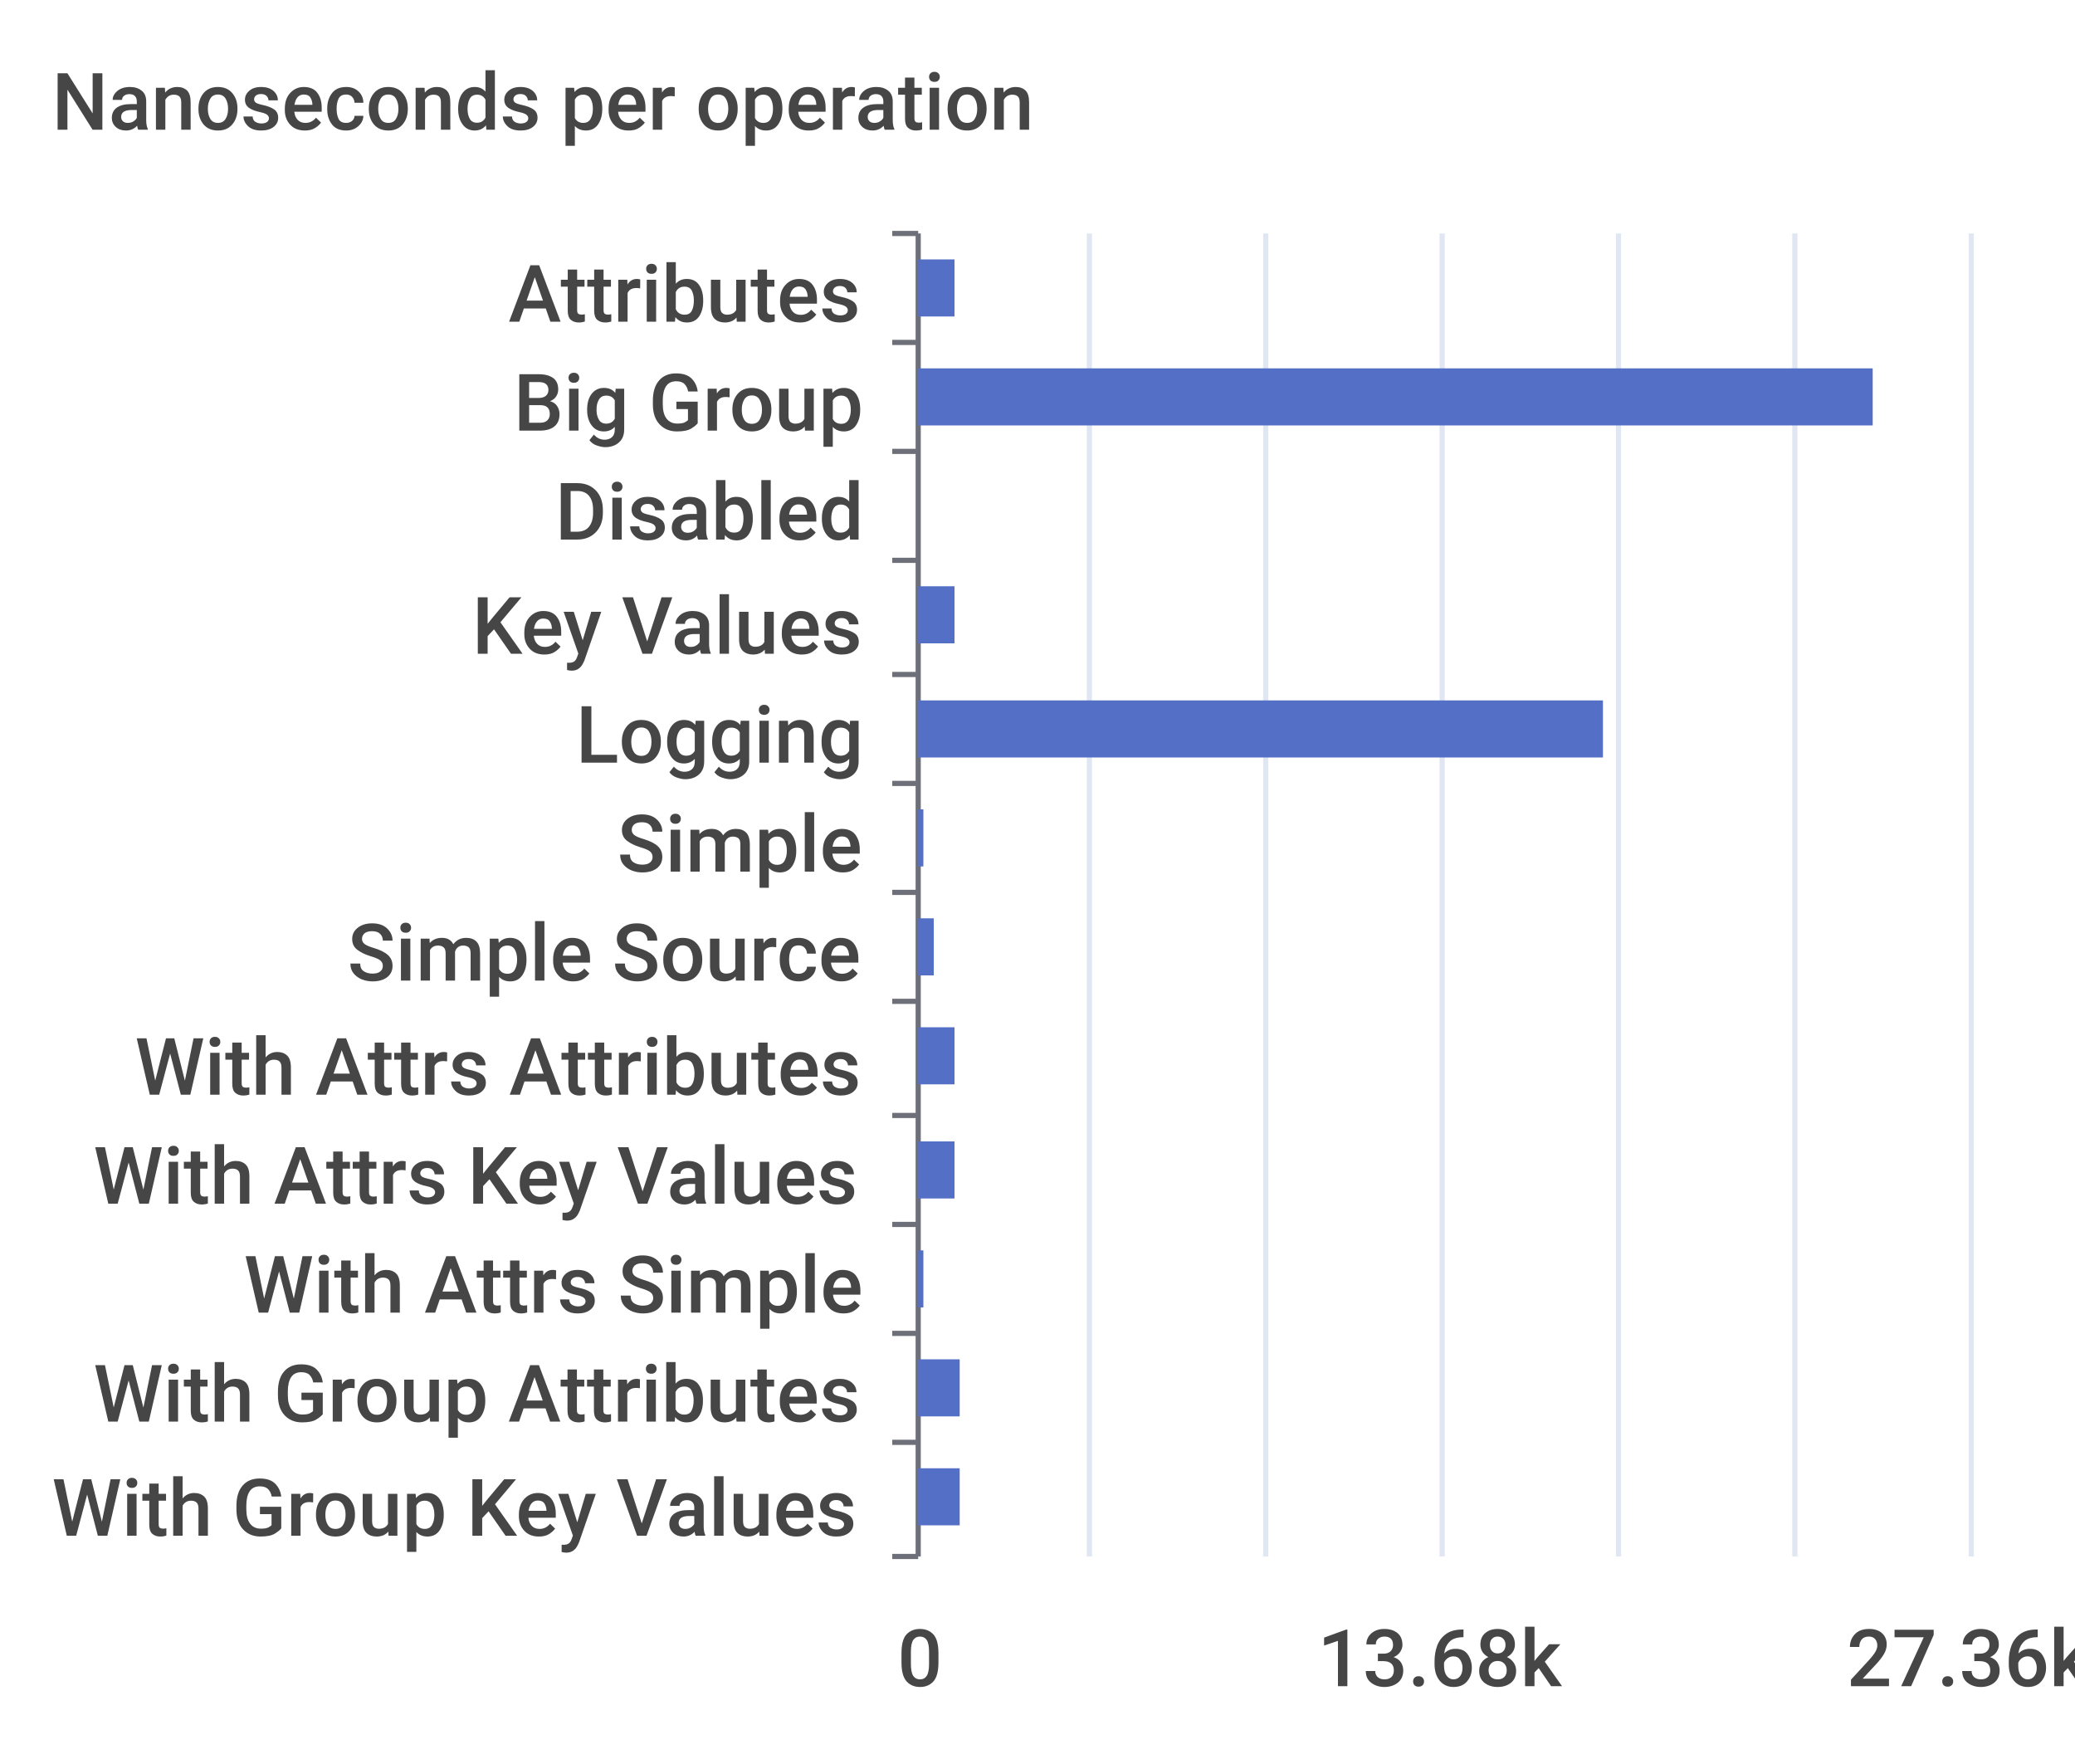
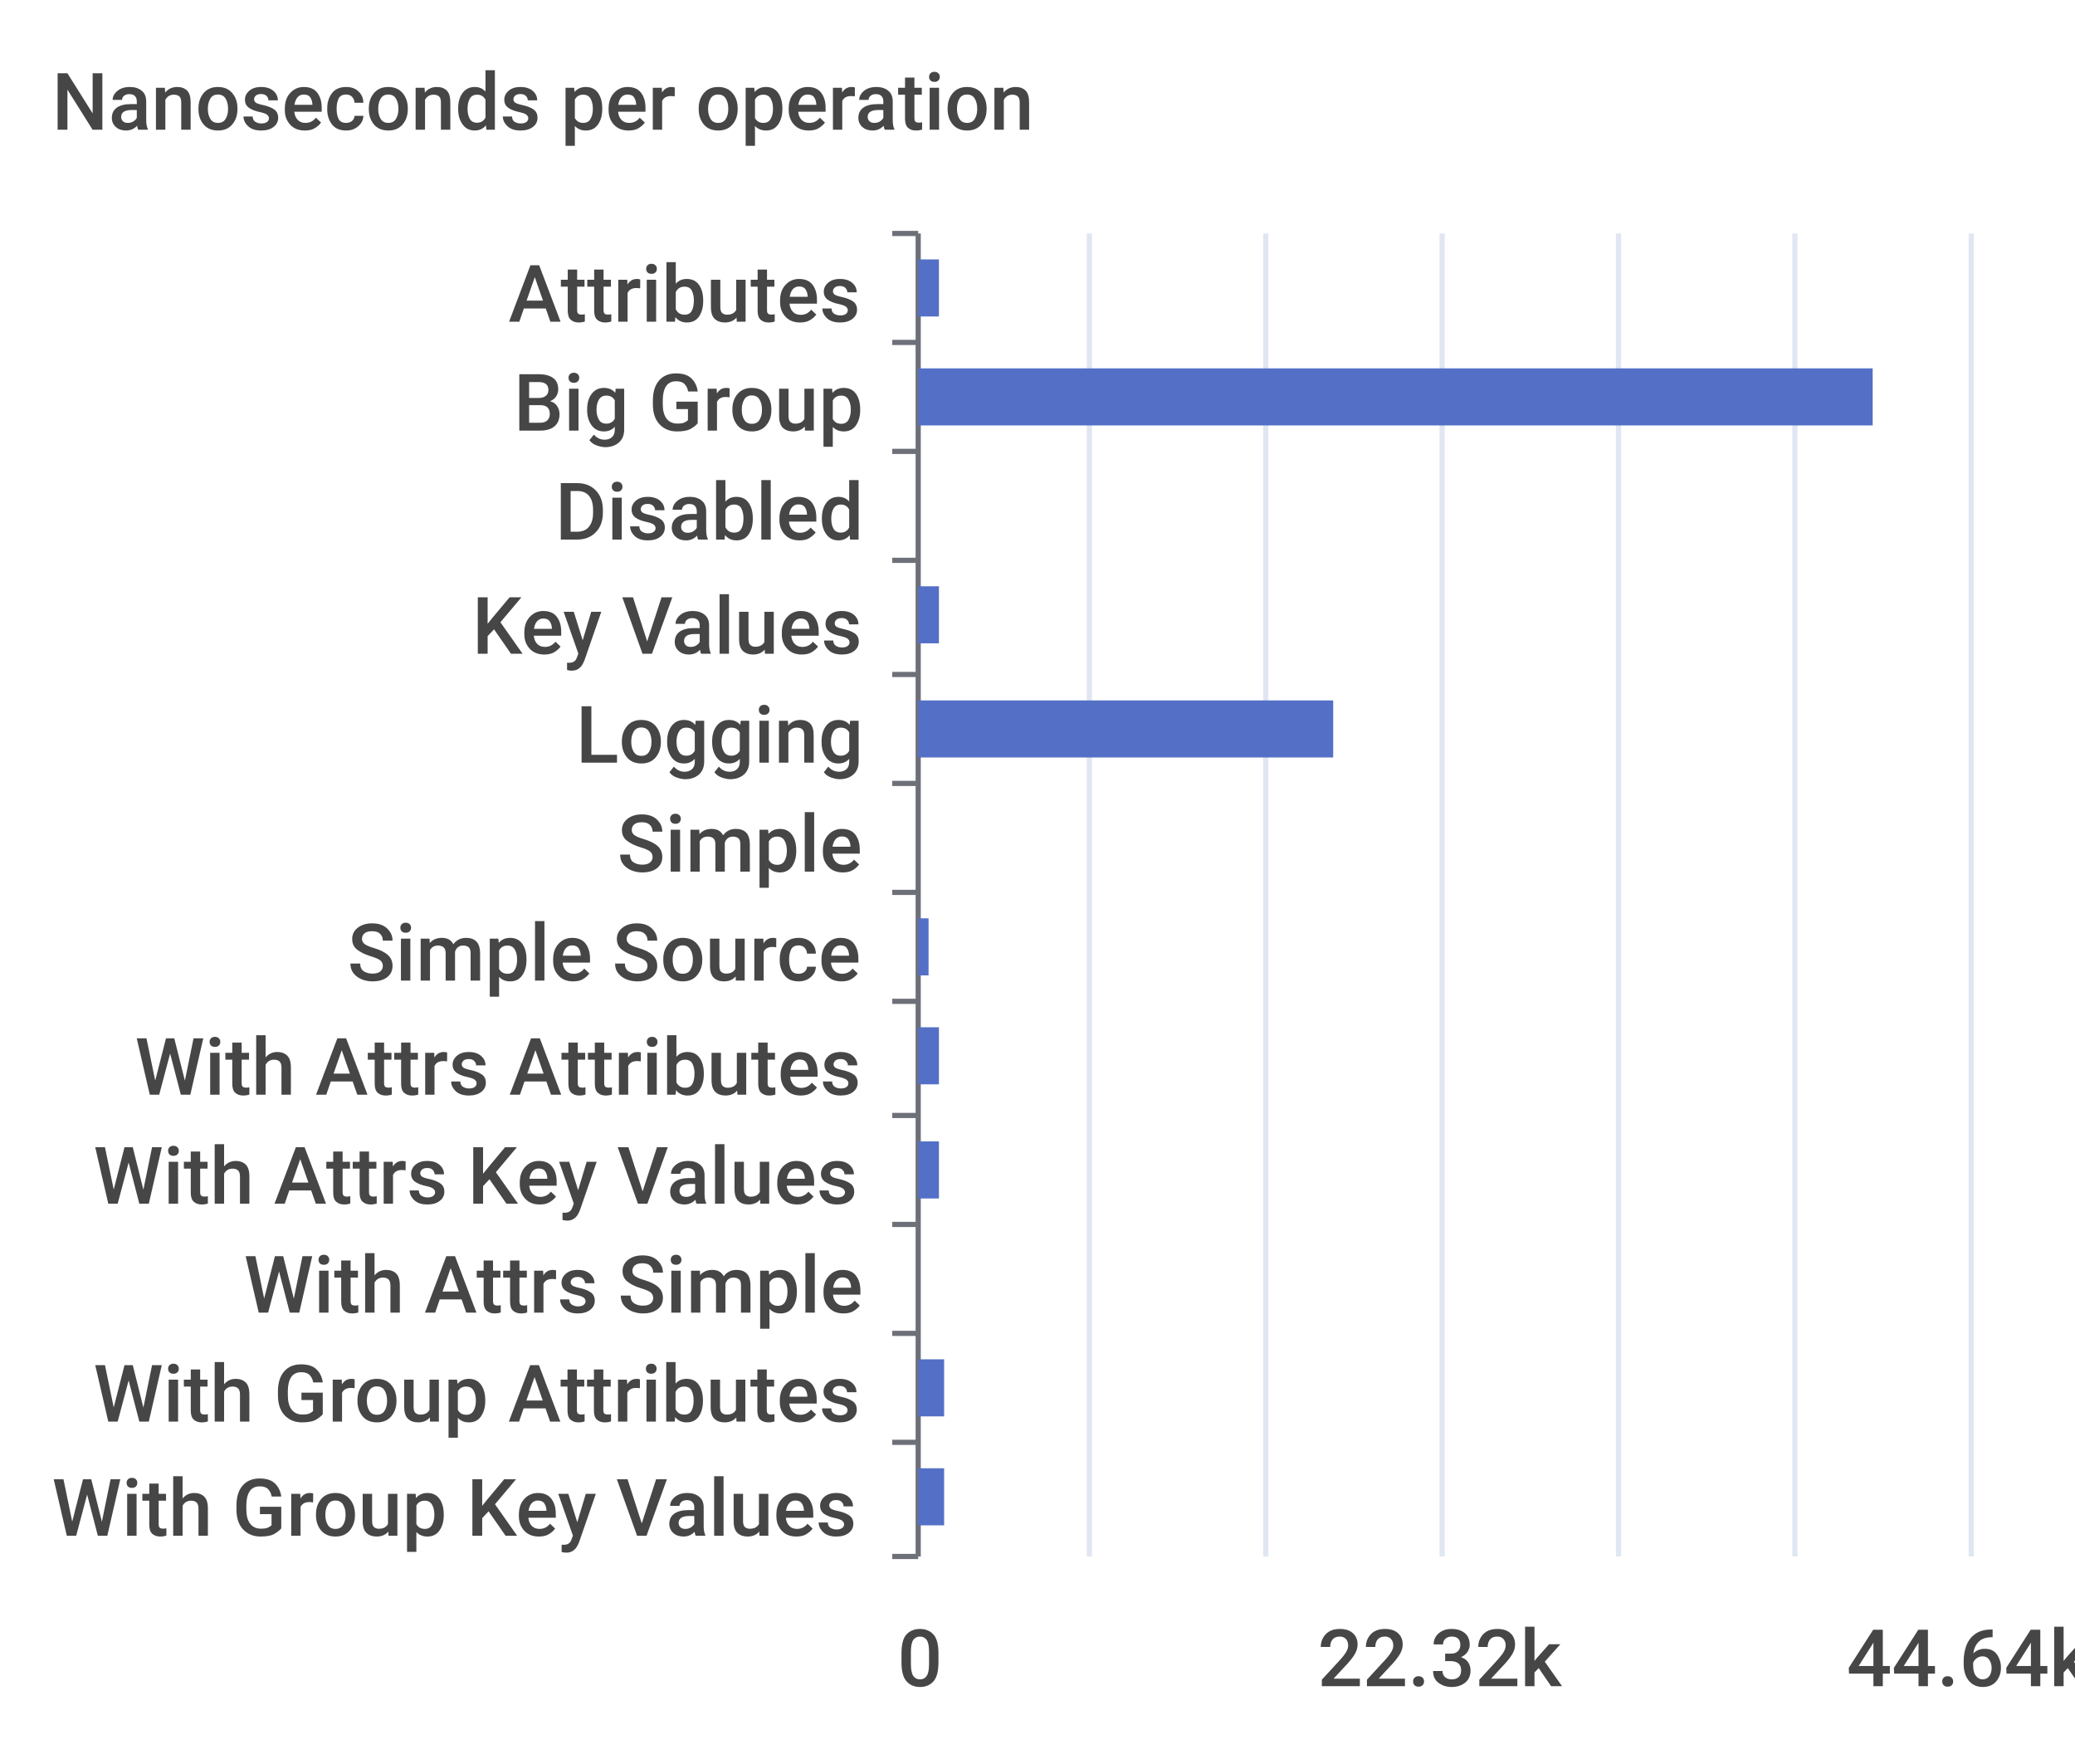
<svg xmlns="http://www.w3.org/2000/svg" width="400" height="340">\n<path d="M 0 0 L 400 0 L 400 340 L 0 340 L 0 0" style="stroke-width:0;stroke:none;fill:rgba(255,255,255,1.0)" />
  <text x="10" y="25" style="stroke-width:0;stroke:none;fill:rgba(70,70,70,1.0);font-size:15.3px;font-family:'Roboto Medium',sans-serif">Nanoseconds per operation</text>
  <path d="M 172 45 L 177 45" style="stroke-width:1;stroke:rgba(110,112,121,1.0);fill:none" />
  <path d="M 172 66 L 177 66" style="stroke-width:1;stroke:rgba(110,112,121,1.0);fill:none" />
  <path d="M 172 87 L 177 87" style="stroke-width:1;stroke:rgba(110,112,121,1.0);fill:none" />
  <path d="M 172 108 L 177 108" style="stroke-width:1;stroke:rgba(110,112,121,1.0);fill:none" />
  <path d="M 172 130 L 177 130" style="stroke-width:1;stroke:rgba(110,112,121,1.0);fill:none" />
  <path d="M 172 151 L 177 151" style="stroke-width:1;stroke:rgba(110,112,121,1.0);fill:none" />
  <path d="M 172 172 L 177 172" style="stroke-width:1;stroke:rgba(110,112,121,1.0);fill:none" />
  <path d="M 172 193 L 177 193" style="stroke-width:1;stroke:rgba(110,112,121,1.0);fill:none" />
  <path d="M 172 215 L 177 215" style="stroke-width:1;stroke:rgba(110,112,121,1.0);fill:none" />
  <path d="M 172 236 L 177 236" style="stroke-width:1;stroke:rgba(110,112,121,1.0);fill:none" />
  <path d="M 172 257 L 177 257" style="stroke-width:1;stroke:rgba(110,112,121,1.0);fill:none" />
  <path d="M 172 278 L 177 278" style="stroke-width:1;stroke:rgba(110,112,121,1.0);fill:none" />
  <path d="M 172 300 L 177 300" style="stroke-width:1;stroke:rgba(110,112,121,1.0);fill:none" />
  <path d="M 177 45 L 177 300" style="stroke-width:1;stroke:rgba(110,112,121,1.0);fill:none" />
  <text x="98" y="62" style="stroke-width:0;stroke:none;fill:rgba(70,70,70,1.0);font-size:15.3px;font-family:'Roboto Medium',sans-serif">Attributes</text>
  <text x="99" y="83" style="stroke-width:0;stroke:none;fill:rgba(70,70,70,1.0);font-size:15.3px;font-family:'Roboto Medium',sans-serif">Big Group</text>
  <text x="107" y="104" style="stroke-width:0;stroke:none;fill:rgba(70,70,70,1.0);font-size:15.3px;font-family:'Roboto Medium',sans-serif">Disabled</text>
  <text x="91" y="126" style="stroke-width:0;stroke:none;fill:rgba(70,70,70,1.0);font-size:15.3px;font-family:'Roboto Medium',sans-serif">Key Values</text>
  <text x="111" y="147" style="stroke-width:0;stroke:none;fill:rgba(70,70,70,1.0);font-size:15.3px;font-family:'Roboto Medium',sans-serif">Logging</text>
  <text x="119" y="168" style="stroke-width:0;stroke:none;fill:rgba(70,70,70,1.0);font-size:15.3px;font-family:'Roboto Medium',sans-serif">Simple</text>
  <text x="67" y="189" style="stroke-width:0;stroke:none;fill:rgba(70,70,70,1.0);font-size:15.3px;font-family:'Roboto Medium',sans-serif">Simple Source</text>
  <text x="26" y="211" style="stroke-width:0;stroke:none;fill:rgba(70,70,70,1.0);font-size:15.3px;font-family:'Roboto Medium',sans-serif">With Attrs Attributes</text>
  <text x="18" y="232" style="stroke-width:0;stroke:none;fill:rgba(70,70,70,1.0);font-size:15.3px;font-family:'Roboto Medium',sans-serif">With Attrs Key Values</text>
  <text x="47" y="253" style="stroke-width:0;stroke:none;fill:rgba(70,70,70,1.0);font-size:15.3px;font-family:'Roboto Medium',sans-serif">With Attrs Simple</text>
  <text x="18" y="274" style="stroke-width:0;stroke:none;fill:rgba(70,70,70,1.0);font-size:15.3px;font-family:'Roboto Medium',sans-serif">With Group Attributes</text>
  <text x="10" y="296" style="stroke-width:0;stroke:none;fill:rgba(70,70,70,1.0);font-size:15.3px;font-family:'Roboto Medium',sans-serif">With Group Key Values</text>
  <text x="173" y="325" style="stroke-width:0;stroke:none;fill:rgba(70,70,70,1.0);font-size:15.3px;font-family:'Roboto Medium',sans-serif">0</text>
-   <text x="254" y="325" style="stroke-width:0;stroke:none;fill:rgba(70,70,70,1.0);font-size:15.3px;font-family:'Roboto Medium',sans-serif">13.68k</text>
-   <text x="356" y="325" style="stroke-width:0;stroke:none;fill:rgba(70,70,70,1.0);font-size:15.3px;font-family:'Roboto Medium',sans-serif">27.36k</text>
+   <text x="254" y="325" style="stroke-width:0;stroke:none;fill:rgba(70,70,70,1.0);font-size:15.3px;font-family:'Roboto Medium',sans-serif">22.32k</text>
+   <text x="356" y="325" style="stroke-width:0;stroke:none;fill:rgba(70,70,70,1.0);font-size:15.3px;font-family:'Roboto Medium',sans-serif">44.64k</text>
  <path d="M 210 45 L 210 300" style="stroke-width:1;stroke:rgba(224,230,242,1.0);fill:none" />
  <path d="M 244 45 L 244 300" style="stroke-width:1;stroke:rgba(224,230,242,1.0);fill:none" />
  <path d="M 278 45 L 278 300" style="stroke-width:1;stroke:rgba(224,230,242,1.0);fill:none" />
  <path d="M 312 45 L 312 300" style="stroke-width:1;stroke:rgba(224,230,242,1.0);fill:none" />
  <path d="M 346 45 L 346 300" style="stroke-width:1;stroke:rgba(224,230,242,1.0);fill:none" />
  <path d="M 380 45 L 380 300" style="stroke-width:1;stroke:rgba(224,230,242,1.0);fill:none" />
-   <path d="M 177 283 L 185 283 L 185 294 L 177 294 L 177 283" style="stroke-width:0;stroke:none;fill:rgba(84,112,198,1.0)" />
-   <path d="M 177 262 L 185 262 L 185 273 L 177 273 L 177 262" style="stroke-width:0;stroke:none;fill:rgba(84,112,198,1.0)" />
-   <path d="M 177 241 L 178 241 L 178 252 L 177 252 L 177 241" style="stroke-width:0;stroke:none;fill:rgba(84,112,198,1.0)" />
-   <path d="M 177 220 L 184 220 L 184 231 L 177 231 L 177 220" style="stroke-width:0;stroke:none;fill:rgba(84,112,198,1.0)" />
-   <path d="M 177 198 L 184 198 L 184 209 L 177 209 L 177 198" style="stroke-width:0;stroke:none;fill:rgba(84,112,198,1.0)" />
-   <path d="M 177 177 L 180 177 L 180 188 L 177 188 L 177 177" style="stroke-width:0;stroke:none;fill:rgba(84,112,198,1.0)" />
-   <path d="M 177 156 L 178 156 L 178 167 L 177 167 L 177 156" style="stroke-width:0;stroke:none;fill:rgba(84,112,198,1.0)" />
-   <path d="M 177 135 L 309 135 L 309 146 L 177 146 L 177 135" style="stroke-width:0;stroke:none;fill:rgba(84,112,198,1.0)" />
-   <path d="M 177 113 L 184 113 L 184 124 L 177 124 L 177 113" style="stroke-width:0;stroke:none;fill:rgba(84,112,198,1.0)" />
+   <path d="M 177 283 L 182 283 L 182 294 L 177 294 L 177 283" style="stroke-width:0;stroke:none;fill:rgba(84,112,198,1.0)" />
+   <path d="M 177 262 L 182 262 L 182 273 L 177 273 L 177 262" style="stroke-width:0;stroke:none;fill:rgba(84,112,198,1.0)" />
+   <path d="M 177 241 L 177 241 L 177 252 L 177 252 L 177 241" style="stroke-width:0;stroke:none;fill:rgba(84,112,198,1.0)" />
+   <path d="M 177 220 L 181 220 L 181 231 L 177 231 L 177 220" style="stroke-width:0;stroke:none;fill:rgba(84,112,198,1.0)" />
+   <path d="M 177 198 L 181 198 L 181 209 L 177 209 L 177 198" style="stroke-width:0;stroke:none;fill:rgba(84,112,198,1.0)" />
+   <path d="M 177 177 L 179 177 L 179 188 L 177 188 L 177 177" style="stroke-width:0;stroke:none;fill:rgba(84,112,198,1.0)" />
+   <path d="M 177 156 L 177 156 L 177 167 L 177 167 L 177 156" style="stroke-width:0;stroke:none;fill:rgba(84,112,198,1.0)" />
+   <path d="M 177 135 L 257 135 L 257 146 L 177 146 L 177 135" style="stroke-width:0;stroke:none;fill:rgba(84,112,198,1.0)" />
+   <path d="M 177 113 L 181 113 L 181 124 L 177 124 L 177 113" style="stroke-width:0;stroke:none;fill:rgba(84,112,198,1.0)" />
  <path d="M 177 92 L 177 92 L 177 103 L 177 103 L 177 92" style="stroke-width:0;stroke:none;fill:rgba(84,112,198,1.0)" />
  <path d="M 177 71 L 361 71 L 361 82 L 177 82 L 177 71" style="stroke-width:0;stroke:none;fill:rgba(84,112,198,1.0)" />
-   <path d="M 177 50 L 184 50 L 184 61 L 177 61 L 177 50" style="stroke-width:0;stroke:none;fill:rgba(84,112,198,1.0)" />
+   <path d="M 177 50 L 181 50 L 181 61 L 177 61 L 177 50" style="stroke-width:0;stroke:none;fill:rgba(84,112,198,1.0)" />
</svg>
